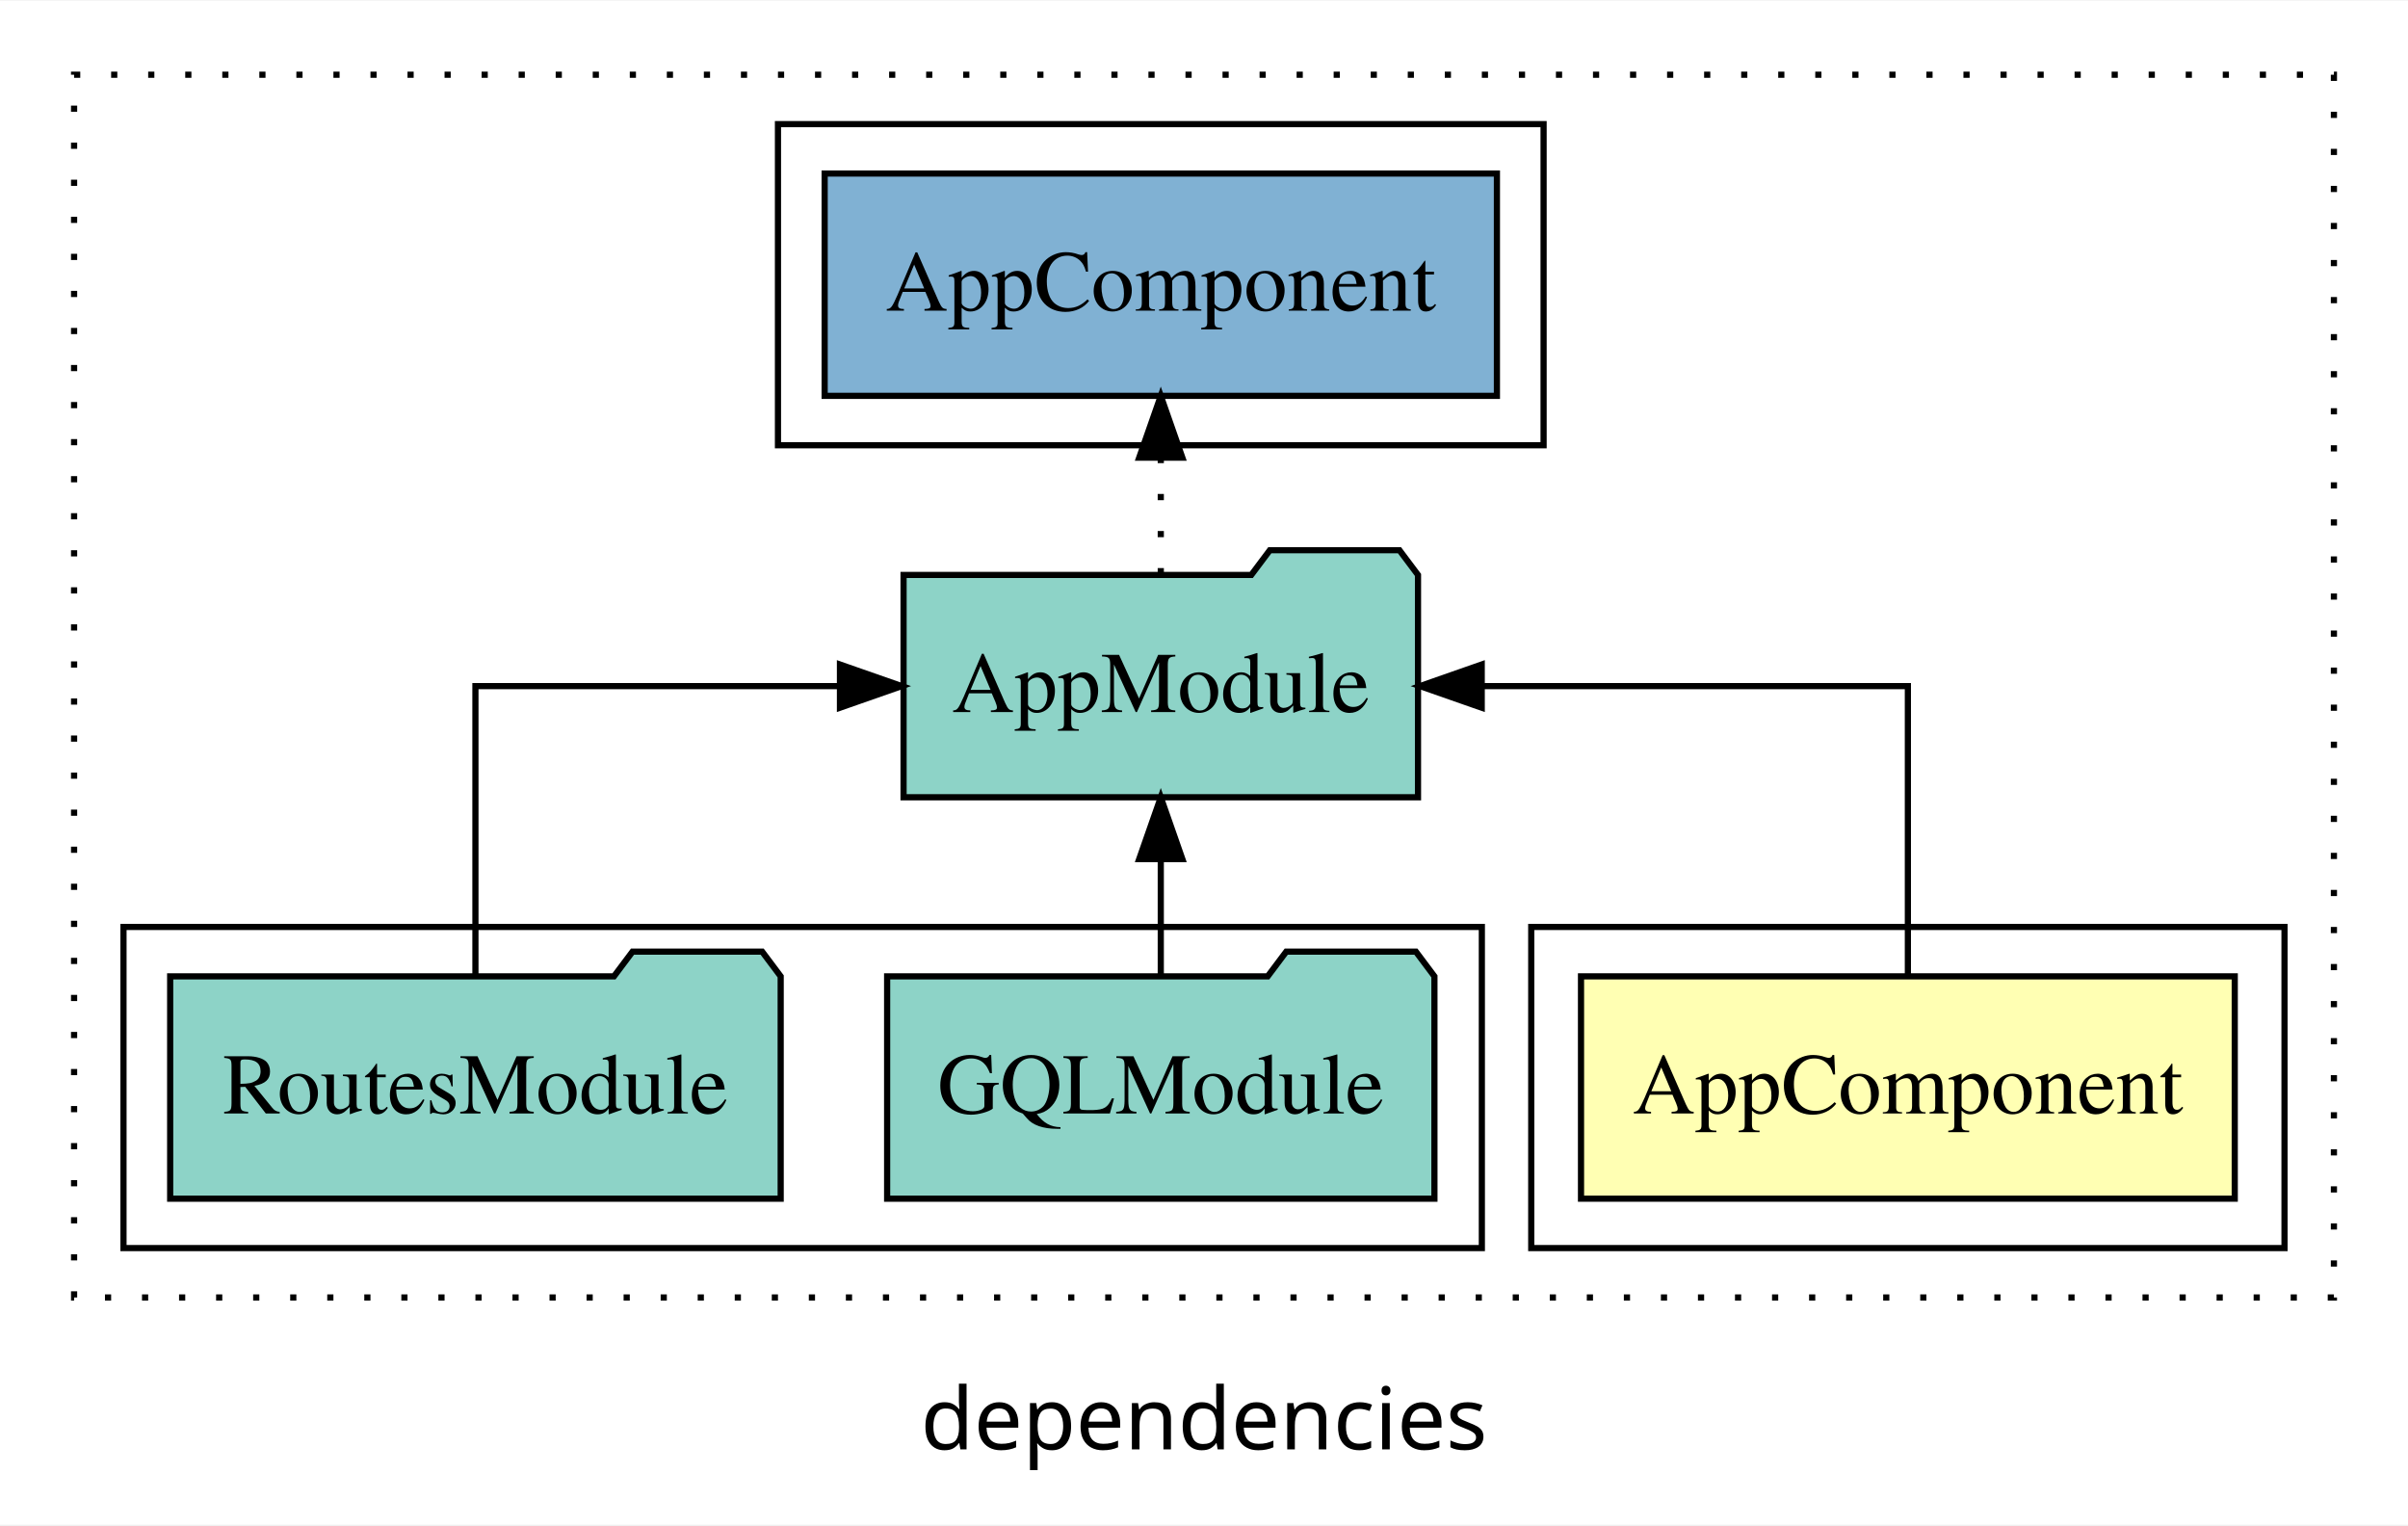
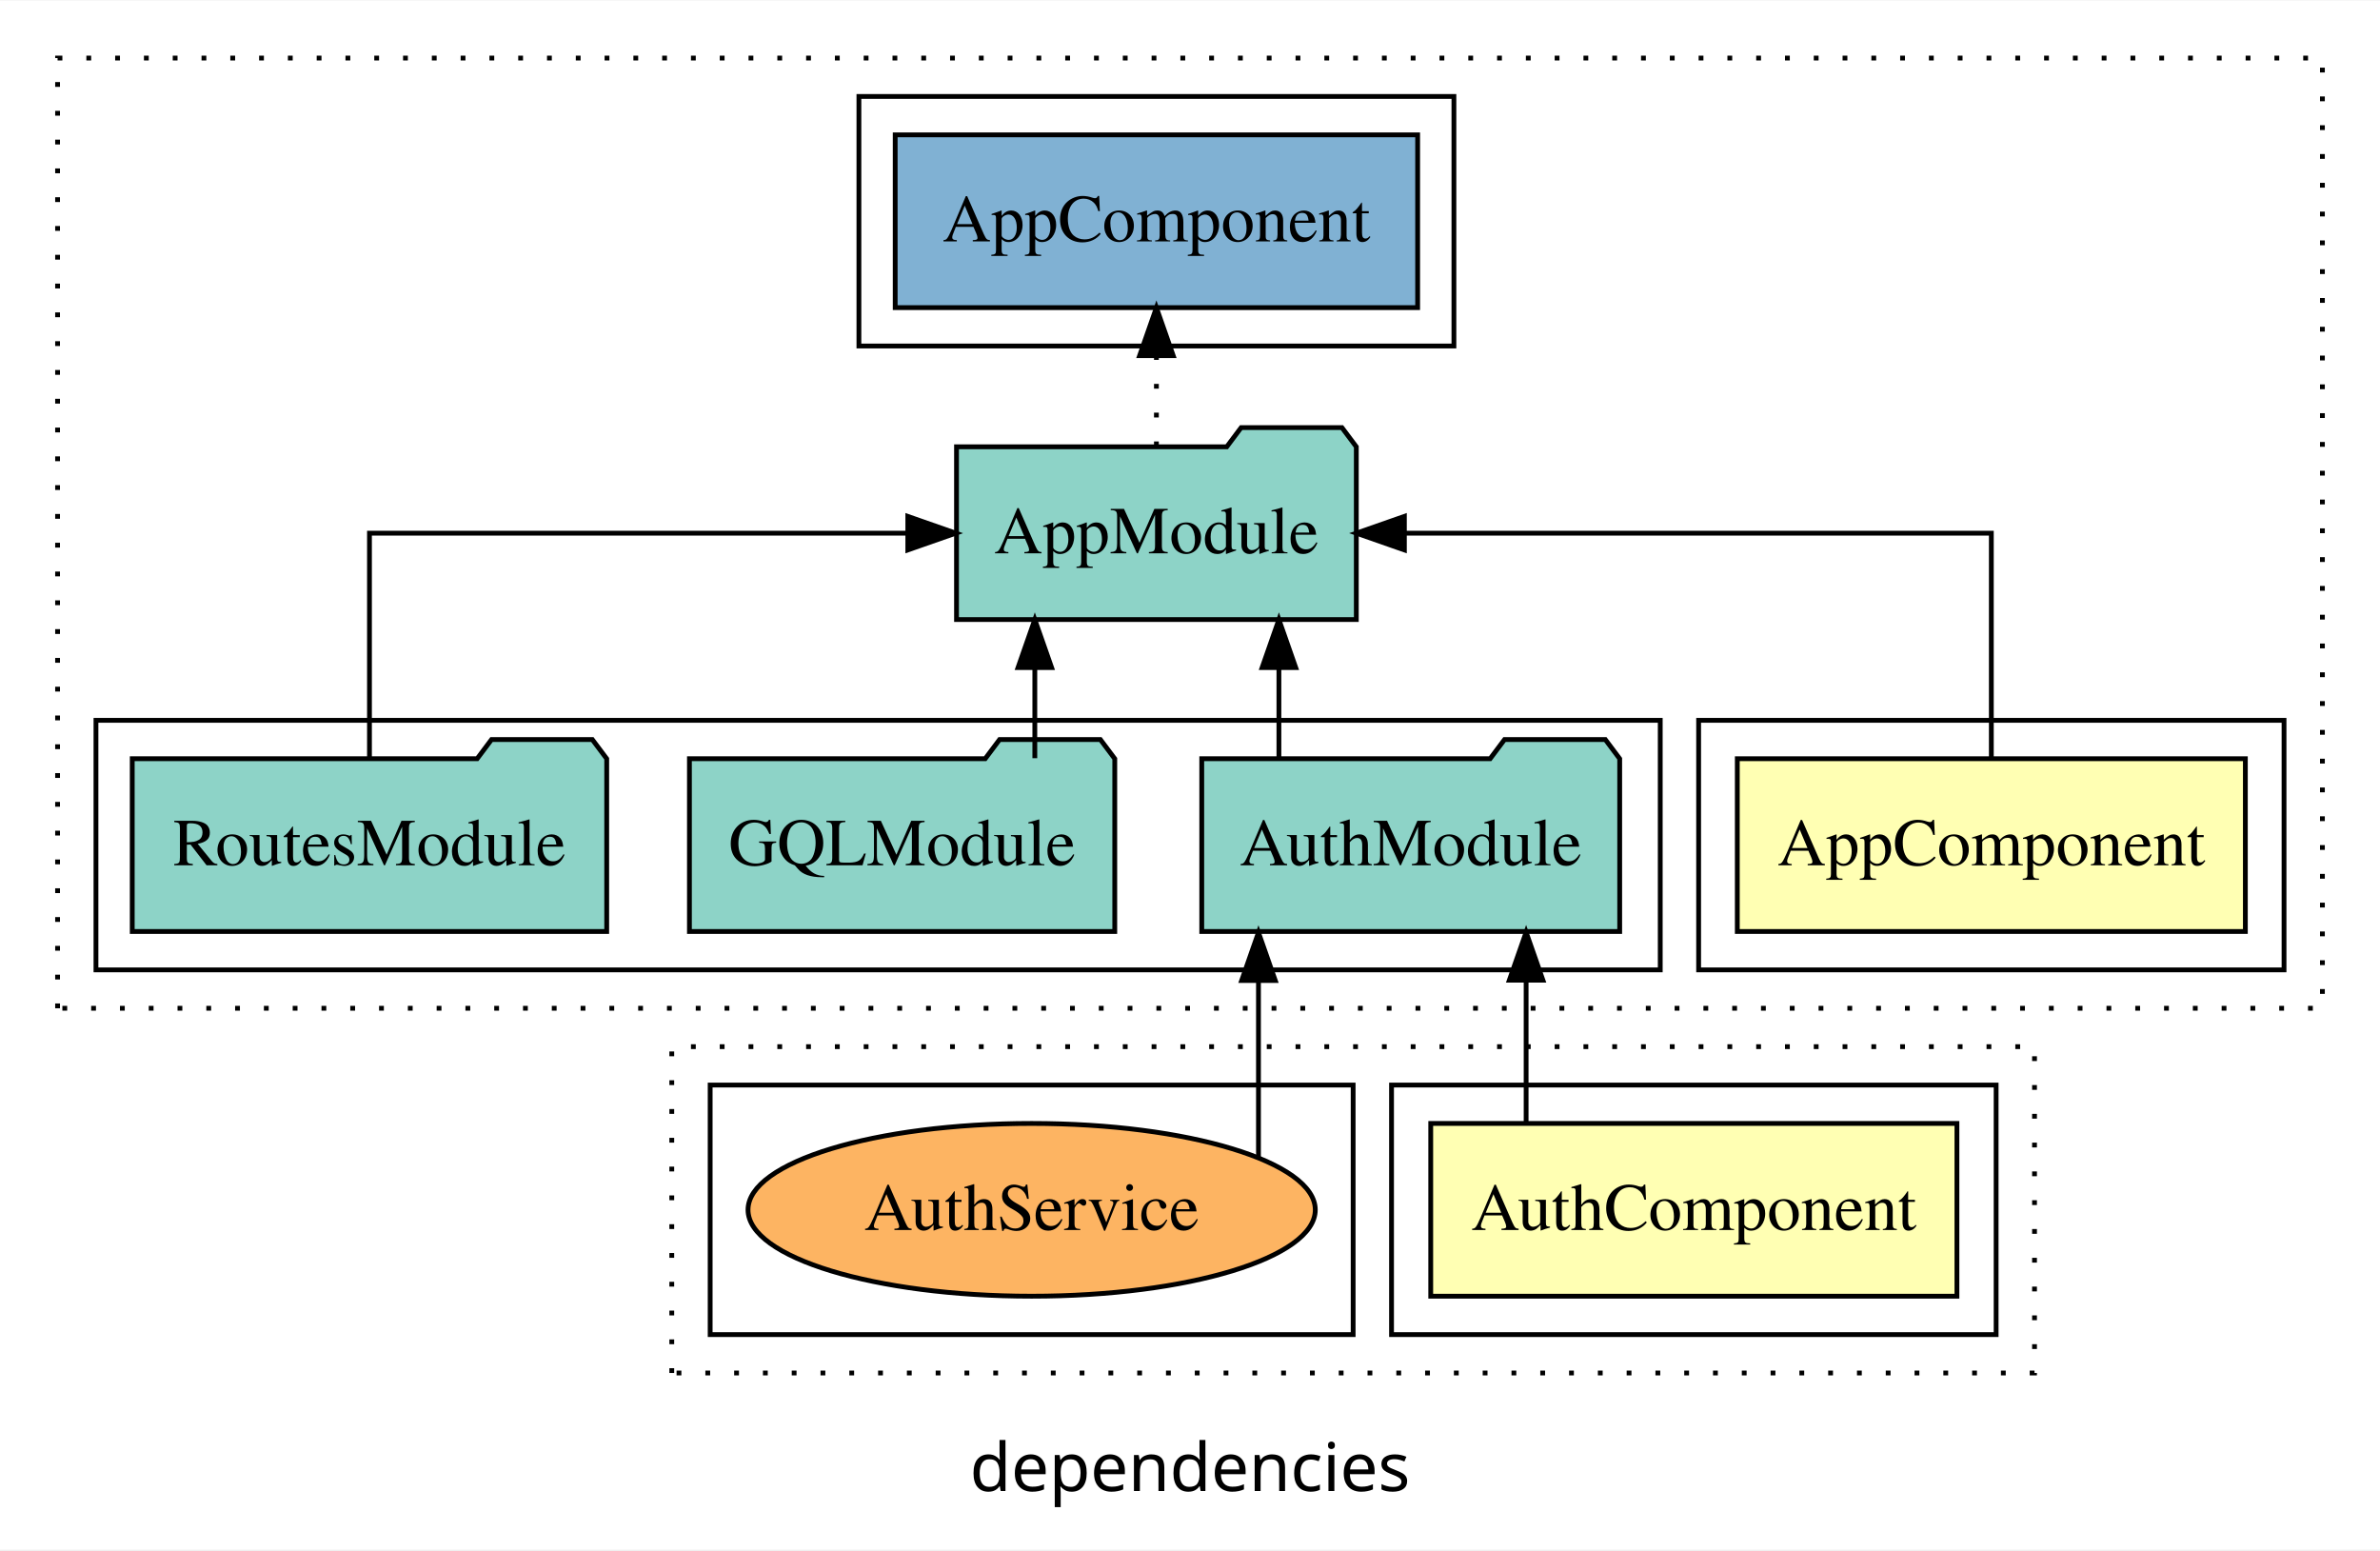
- <svg xmlns="http://www.w3.org/2000/svg" width="390pt" height="247pt" viewBox="0.00 0.00 390.00 246.80">
-   <g id="graph0" class="graph" transform="scale(1 1) rotate(0) translate(4 242.8)">
-     <polygon fill="white" stroke="transparent" points="-4,4 -4,-242.8 386,-242.8 386,4 -4,4" />
-     <text text-anchor="middle" x="191" y="-8.2" font-family="sans-serif" font-size="14.00">dependencies</text>
+ <svg xmlns="http://www.w3.org/2000/svg" width="496pt" height="323pt" viewBox="0.00 0.00 496.00 322.80">
+   <g id="graph0" class="graph" transform="scale(1 1) rotate(0) translate(4 318.8)">
+     <polygon fill="white" stroke="transparent" points="-4,4 -4,-318.8 492,-318.8 492,4 -4,4" />
+     <text text-anchor="middle" x="244" y="-8.2" font-family="sans-serif" font-size="14.00">dependencies</text>
    <g id="clust1" class="cluster">
-       <polygon fill="none" stroke="black" stroke-dasharray="1,5" points="8,-32.8 8,-230.8 374,-230.8 374,-32.8 8,-32.8" />
+       <polygon fill="none" stroke="black" stroke-dasharray="1,5" points="8,-108.8 8,-306.8 480,-306.8 480,-108.8 8,-108.8" />
    </g>
    <g id="clust2" class="cluster">
-       <polygon fill="none" stroke="black" points="244,-40.8 244,-92.8 366,-92.8 366,-40.8 244,-40.8" />
+       <polygon fill="none" stroke="black" points="350,-116.8 350,-168.8 472,-168.8 472,-116.8 350,-116.8" />
    </g>
    <g id="clust4" class="cluster">
-       <polygon fill="none" stroke="black" points="16,-40.8 16,-92.8 236,-92.8 236,-40.8 16,-40.8" />
+       <polygon fill="none" stroke="black" points="16,-116.8 16,-168.8 342,-168.8 342,-116.8 16,-116.8" />
    </g>
    <g id="clust6" class="cluster">
-       <polygon fill="none" stroke="black" points="122,-170.8 122,-222.8 246,-222.8 246,-170.8 122,-170.8" />
+       <polygon fill="none" stroke="black" points="175,-246.8 175,-298.8 299,-298.8 299,-246.8 175,-246.8" />
+     </g>
+     <g id="clust8" class="cluster">
+       <polygon fill="none" stroke="black" stroke-dasharray="1,5" points="136,-32.8 136,-100.8 420,-100.8 420,-32.8 136,-32.8" />
+     </g>
+     <g id="clust9" class="cluster">
+       <polygon fill="none" stroke="black" points="286,-40.8 286,-92.8 412,-92.8 412,-40.8 286,-40.8" />
+     </g>
+     <g id="clust14" class="cluster">
+       <polygon fill="none" stroke="black" points="144,-40.8 144,-92.8 278,-92.8 278,-40.8 144,-40.8" />
    </g>
    <g id="node1" class="node">
-       <polygon fill="#ffffb3" stroke="black" points="357.94,-84.8 252.06,-84.8 252.06,-48.8 357.94,-48.8 357.94,-84.8" />
-       <text text-anchor="middle" x="305" y="-62.6" font-family="Times,serif" font-size="14.00">AppComponent</text>
+       <polygon fill="#ffffb3" stroke="black" points="463.94,-160.8 358.06,-160.8 358.06,-124.8 463.94,-124.8 463.94,-160.8" />
+       <text text-anchor="middle" x="411" y="-138.6" font-family="Times,serif" font-size="14.00">AppComponent</text>
    </g>
    <g id="node2" class="node">
-       <polygon fill="#8dd3c7" stroke="black" points="225.66,-149.8 222.66,-153.8 201.66,-153.8 198.66,-149.8 142.34,-149.8 142.34,-113.8 225.66,-113.8 225.66,-149.8" />
-       <text text-anchor="middle" x="184" y="-127.6" font-family="Times,serif" font-size="14.00">AppModule</text>
+       <polygon fill="#8dd3c7" stroke="black" points="278.66,-225.8 275.66,-229.8 254.66,-229.8 251.66,-225.8 195.34,-225.8 195.34,-189.8 278.66,-189.8 278.66,-225.8" />
+       <text text-anchor="middle" x="237" y="-203.6" font-family="Times,serif" font-size="14.00">AppModule</text>
    </g>
    <g id="edge1" class="edge">
-       <path fill="none" stroke="black" d="M305,-84.91C305,-104.14 305,-131.8 305,-131.8 305,-131.8 235.98,-131.8 235.98,-131.8" />
-       <polygon fill="black" stroke="black" points="235.98,-128.3 225.98,-131.8 235.98,-135.3 235.98,-128.3" />
+       <path fill="none" stroke="black" d="M411,-160.91C411,-180.14 411,-207.8 411,-207.8 411,-207.8 288.68,-207.8 288.68,-207.8" />
+       <polygon fill="black" stroke="black" points="288.68,-204.3 278.68,-207.8 288.68,-211.3 288.68,-204.3" />
+     </g>
+     <g id="node6" class="node">
+       <polygon fill="#80b1d3" stroke="black" points="291.44,-290.8 182.56,-290.8 182.56,-254.8 291.44,-254.8 291.44,-290.8" />
+       <text text-anchor="middle" x="237" y="-268.6" font-family="Times,serif" font-size="14.00">AppComponent </text>
+     </g>
+     <g id="edge5" class="edge">
+       <path fill="none" stroke="black" stroke-dasharray="1,5" d="M237,-225.91C237,-225.91 237,-244.79 237,-244.79" />
+       <polygon fill="black" stroke="black" points="233.5,-244.79 237,-254.79 240.5,-244.79 233.5,-244.79" />
+     </g>
+     <g id="node3" class="node">
+       <polygon fill="#8dd3c7" stroke="black" points="333.55,-160.8 330.55,-164.8 309.55,-164.8 306.55,-160.8 246.45,-160.8 246.45,-124.8 333.55,-124.8 333.55,-160.8" />
+       <text text-anchor="middle" x="290" y="-138.6" font-family="Times,serif" font-size="14.00">AuthModule</text>
+     </g>
+     <g id="edge2" class="edge">
+       <path fill="none" stroke="black" d="M262.53,-160.91C262.53,-160.91 262.53,-179.79 262.53,-179.79" />
+       <polygon fill="black" stroke="black" points="259.03,-179.79 262.53,-189.79 266.03,-179.79 259.03,-179.79" />
+     </g>
+     <g id="node4" class="node">
+       <polygon fill="#8dd3c7" stroke="black" points="228.32,-160.8 225.32,-164.8 204.32,-164.8 201.32,-160.8 139.68,-160.8 139.68,-124.8 228.32,-124.8 228.32,-160.8" />
+       <text text-anchor="middle" x="184" y="-138.6" font-family="Times,serif" font-size="14.00">GQLModule</text>
+     </g>
+     <g id="edge3" class="edge">
+       <path fill="none" stroke="black" d="M211.66,-160.91C211.66,-160.91 211.66,-179.79 211.66,-179.79" />
+       <polygon fill="black" stroke="black" points="208.16,-179.79 211.66,-189.79 215.16,-179.79 208.16,-179.79" />
    </g>
    <g id="node5" class="node">
-       <polygon fill="#80b1d3" stroke="black" points="238.44,-214.8 129.56,-214.8 129.56,-178.8 238.44,-178.8 238.44,-214.8" />
-       <text text-anchor="middle" x="184" y="-192.6" font-family="Times,serif" font-size="14.00">AppComponent </text>
+       <polygon fill="#8dd3c7" stroke="black" points="122.44,-160.8 119.44,-164.8 98.44,-164.8 95.44,-160.8 23.56,-160.8 23.56,-124.8 122.44,-124.8 122.44,-160.8" />
+       <text text-anchor="middle" x="73" y="-138.6" font-family="Times,serif" font-size="14.00">RoutesModule</text>
    </g>
    <g id="edge4" class="edge">
-       <path fill="none" stroke="black" stroke-dasharray="1,5" d="M184,-149.91C184,-149.91 184,-168.79 184,-168.79" />
-       <polygon fill="black" stroke="black" points="180.5,-168.79 184,-178.79 187.5,-168.79 180.5,-168.79" />
+       <path fill="none" stroke="black" d="M73,-160.91C73,-180.14 73,-207.8 73,-207.8 73,-207.8 185.19,-207.8 185.19,-207.8" />
+       <polygon fill="black" stroke="black" points="185.19,-211.3 195.19,-207.8 185.19,-204.3 185.19,-211.3" />
    </g>
-     <g id="node3" class="node">
-       <polygon fill="#8dd3c7" stroke="black" points="228.32,-84.8 225.32,-88.8 204.32,-88.8 201.32,-84.8 139.68,-84.8 139.68,-48.8 228.32,-48.8 228.32,-84.8" />
-       <text text-anchor="middle" x="184" y="-62.6" font-family="Times,serif" font-size="14.00">GQLModule</text>
+     <g id="node7" class="node">
+       <polygon fill="#ffffb3" stroke="black" points="403.83,-84.8 294.17,-84.8 294.17,-48.8 403.83,-48.8 403.83,-84.8" />
+       <text text-anchor="middle" x="349" y="-62.6" font-family="Times,serif" font-size="14.00">AuthComponent</text>
    </g>
-     <g id="edge2" class="edge">
-       <path fill="none" stroke="black" d="M184,-84.91C184,-84.91 184,-103.79 184,-103.79" />
-       <polygon fill="black" stroke="black" points="180.5,-103.79 184,-113.79 187.5,-103.79 180.5,-103.79" />
+     <g id="edge6" class="edge">
+       <path fill="none" stroke="black" d="M314.05,-84.81C314.05,-84.81 314.05,-114.65 314.05,-114.65" />
+       <polygon fill="black" stroke="black" points="310.55,-114.65 314.05,-124.65 317.55,-114.65 310.55,-114.65" />
    </g>
-     <g id="node4" class="node">
-       <polygon fill="#8dd3c7" stroke="black" points="122.44,-84.8 119.44,-88.8 98.44,-88.8 95.44,-84.8 23.56,-84.8 23.56,-48.8 122.44,-48.8 122.44,-84.8" />
-       <text text-anchor="middle" x="73" y="-62.6" font-family="Times,serif" font-size="14.00">RoutesModule</text>
+     <g id="node8" class="node">
+       <ellipse fill="#fdb462" stroke="black" cx="211" cy="-66.8" rx="59.11" ry="18" />
+       <text text-anchor="middle" x="211" y="-62.6" font-family="Times,serif" font-size="14.00">AuthService</text>
    </g>
-     <g id="edge3" class="edge">
-       <path fill="none" stroke="black" d="M73,-84.91C73,-104.14 73,-131.8 73,-131.8 73,-131.8 132.04,-131.8 132.04,-131.8" />
-       <polygon fill="black" stroke="black" points="132.04,-135.3 142.04,-131.8 132.04,-128.3 132.04,-135.3" />
+     <g id="edge7" class="edge">
+       <path fill="none" stroke="black" d="M258.27,-77.69C258.27,-77.69 258.27,-114.59 258.27,-114.59" />
+       <polygon fill="black" stroke="black" points="254.77,-114.59 258.27,-124.59 261.77,-114.59 254.77,-114.59" />
    </g>
  </g>
</svg>
